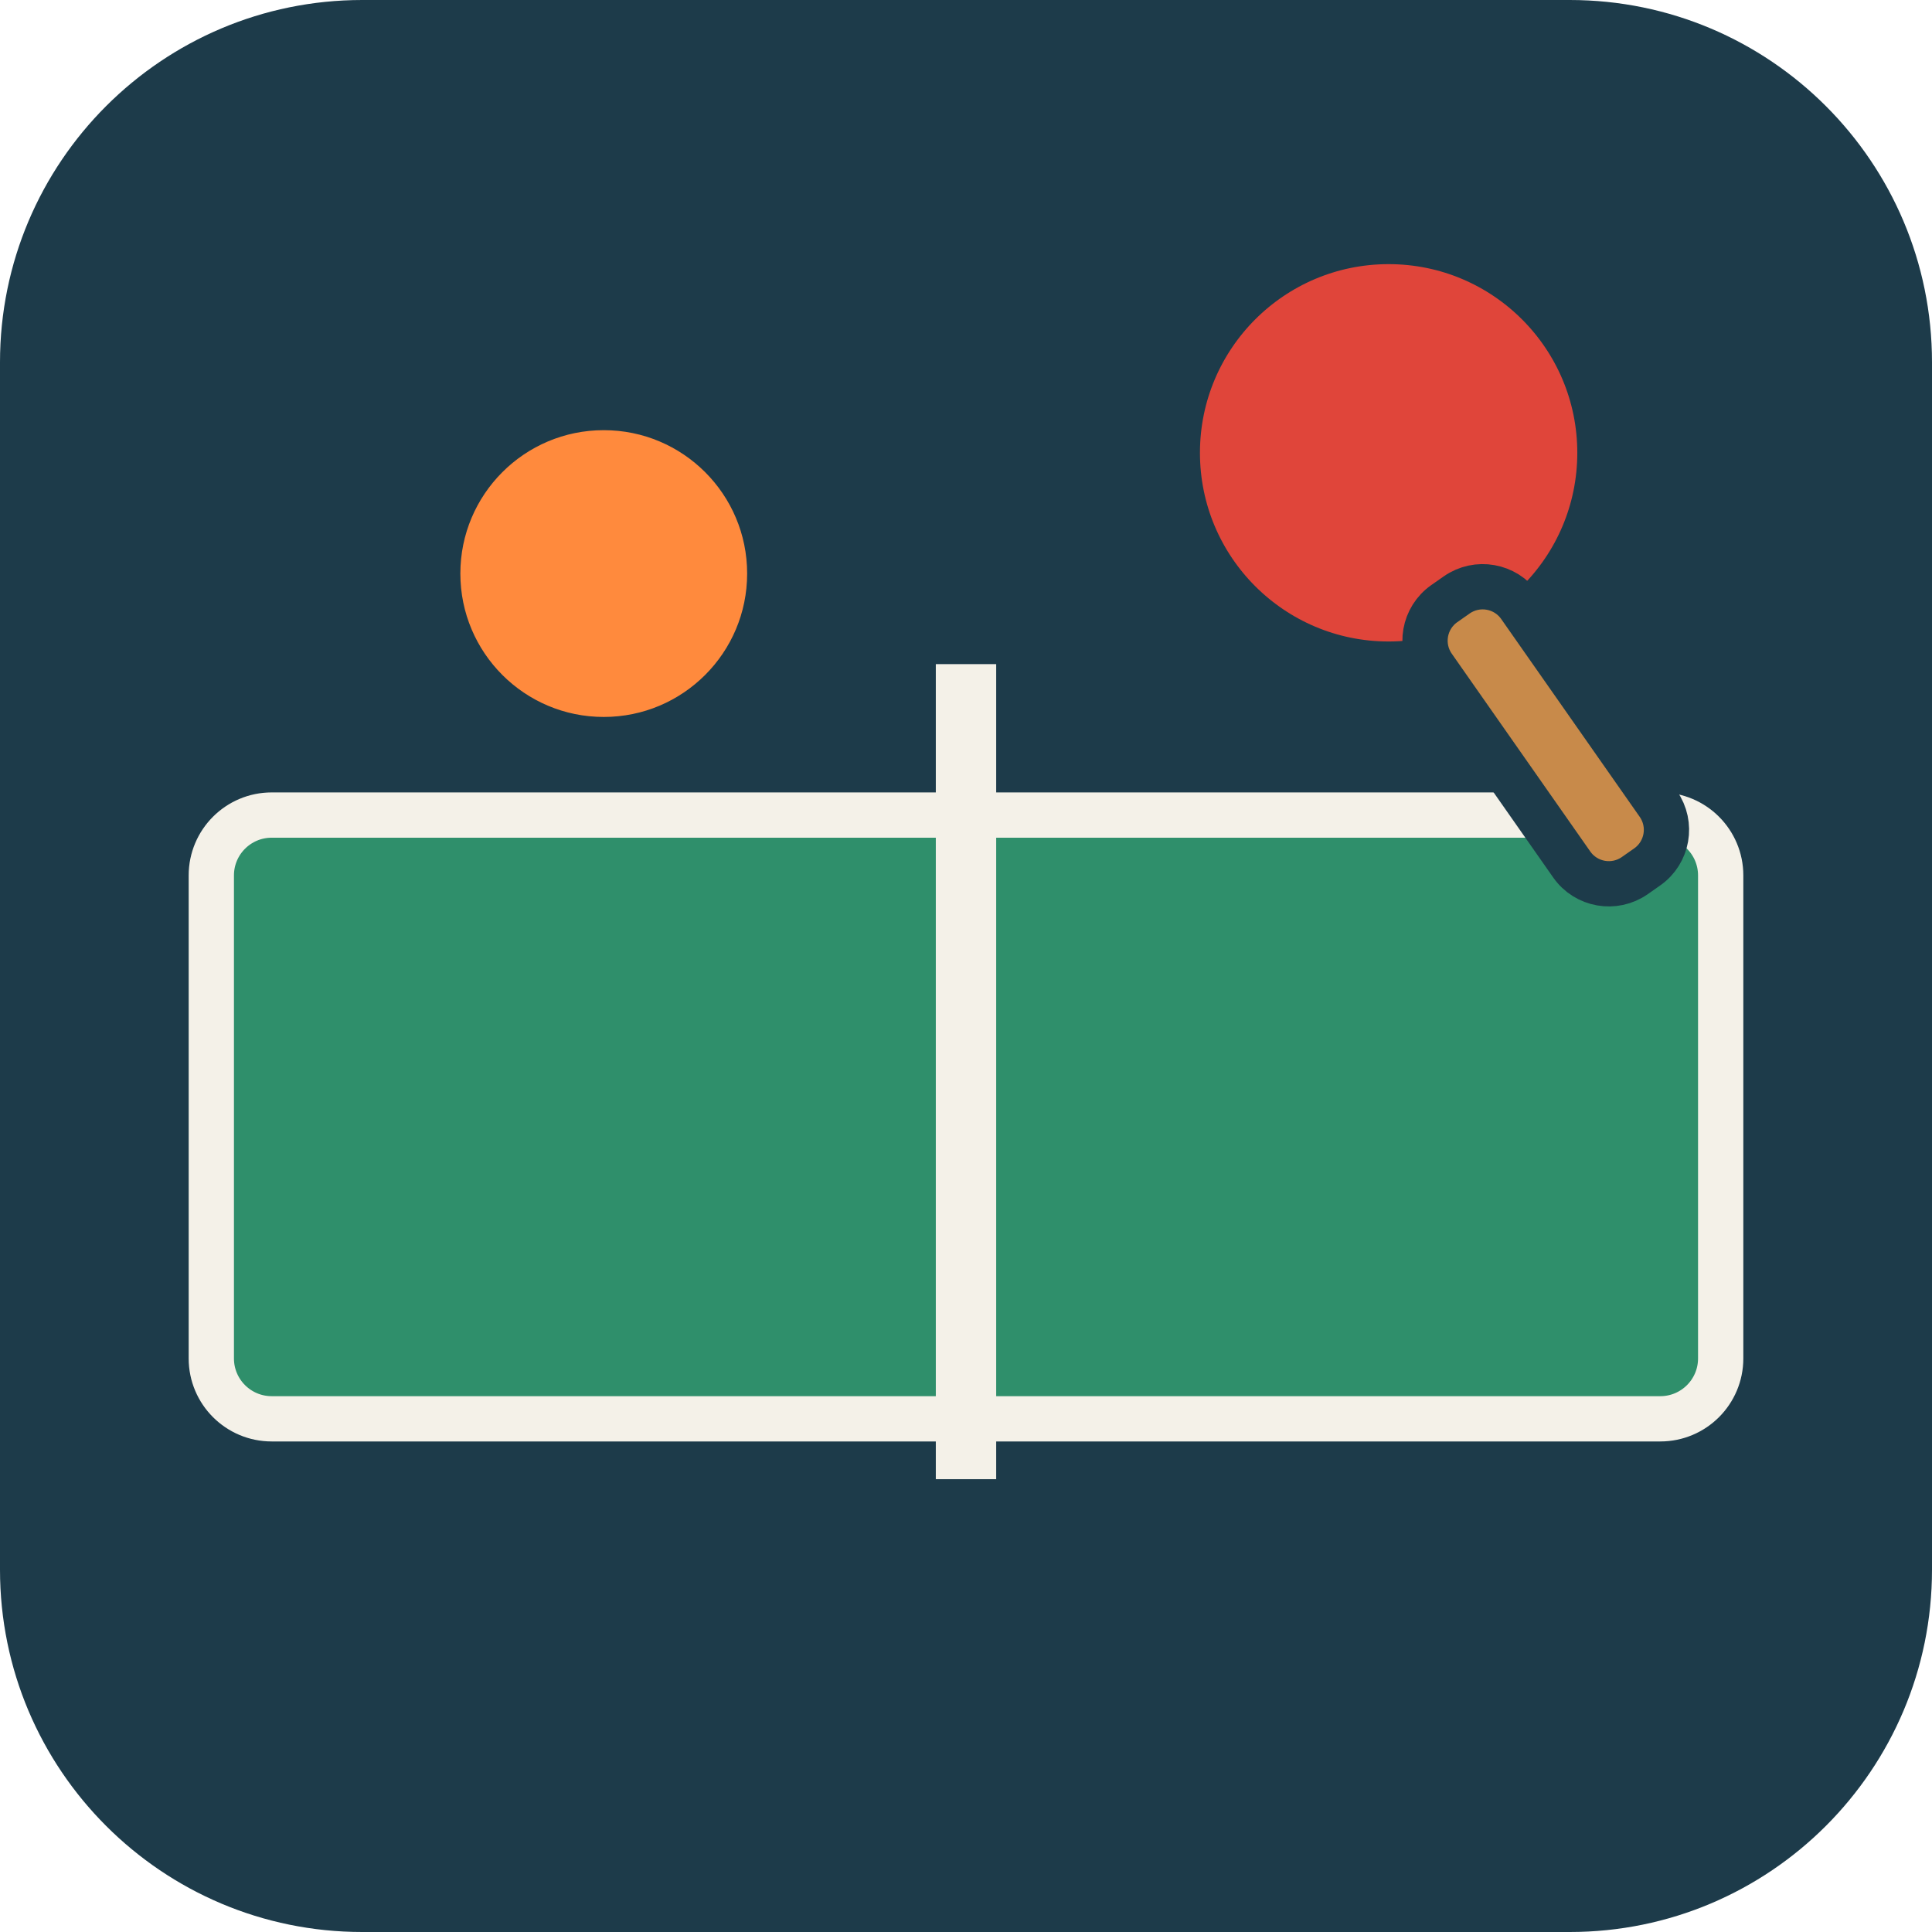
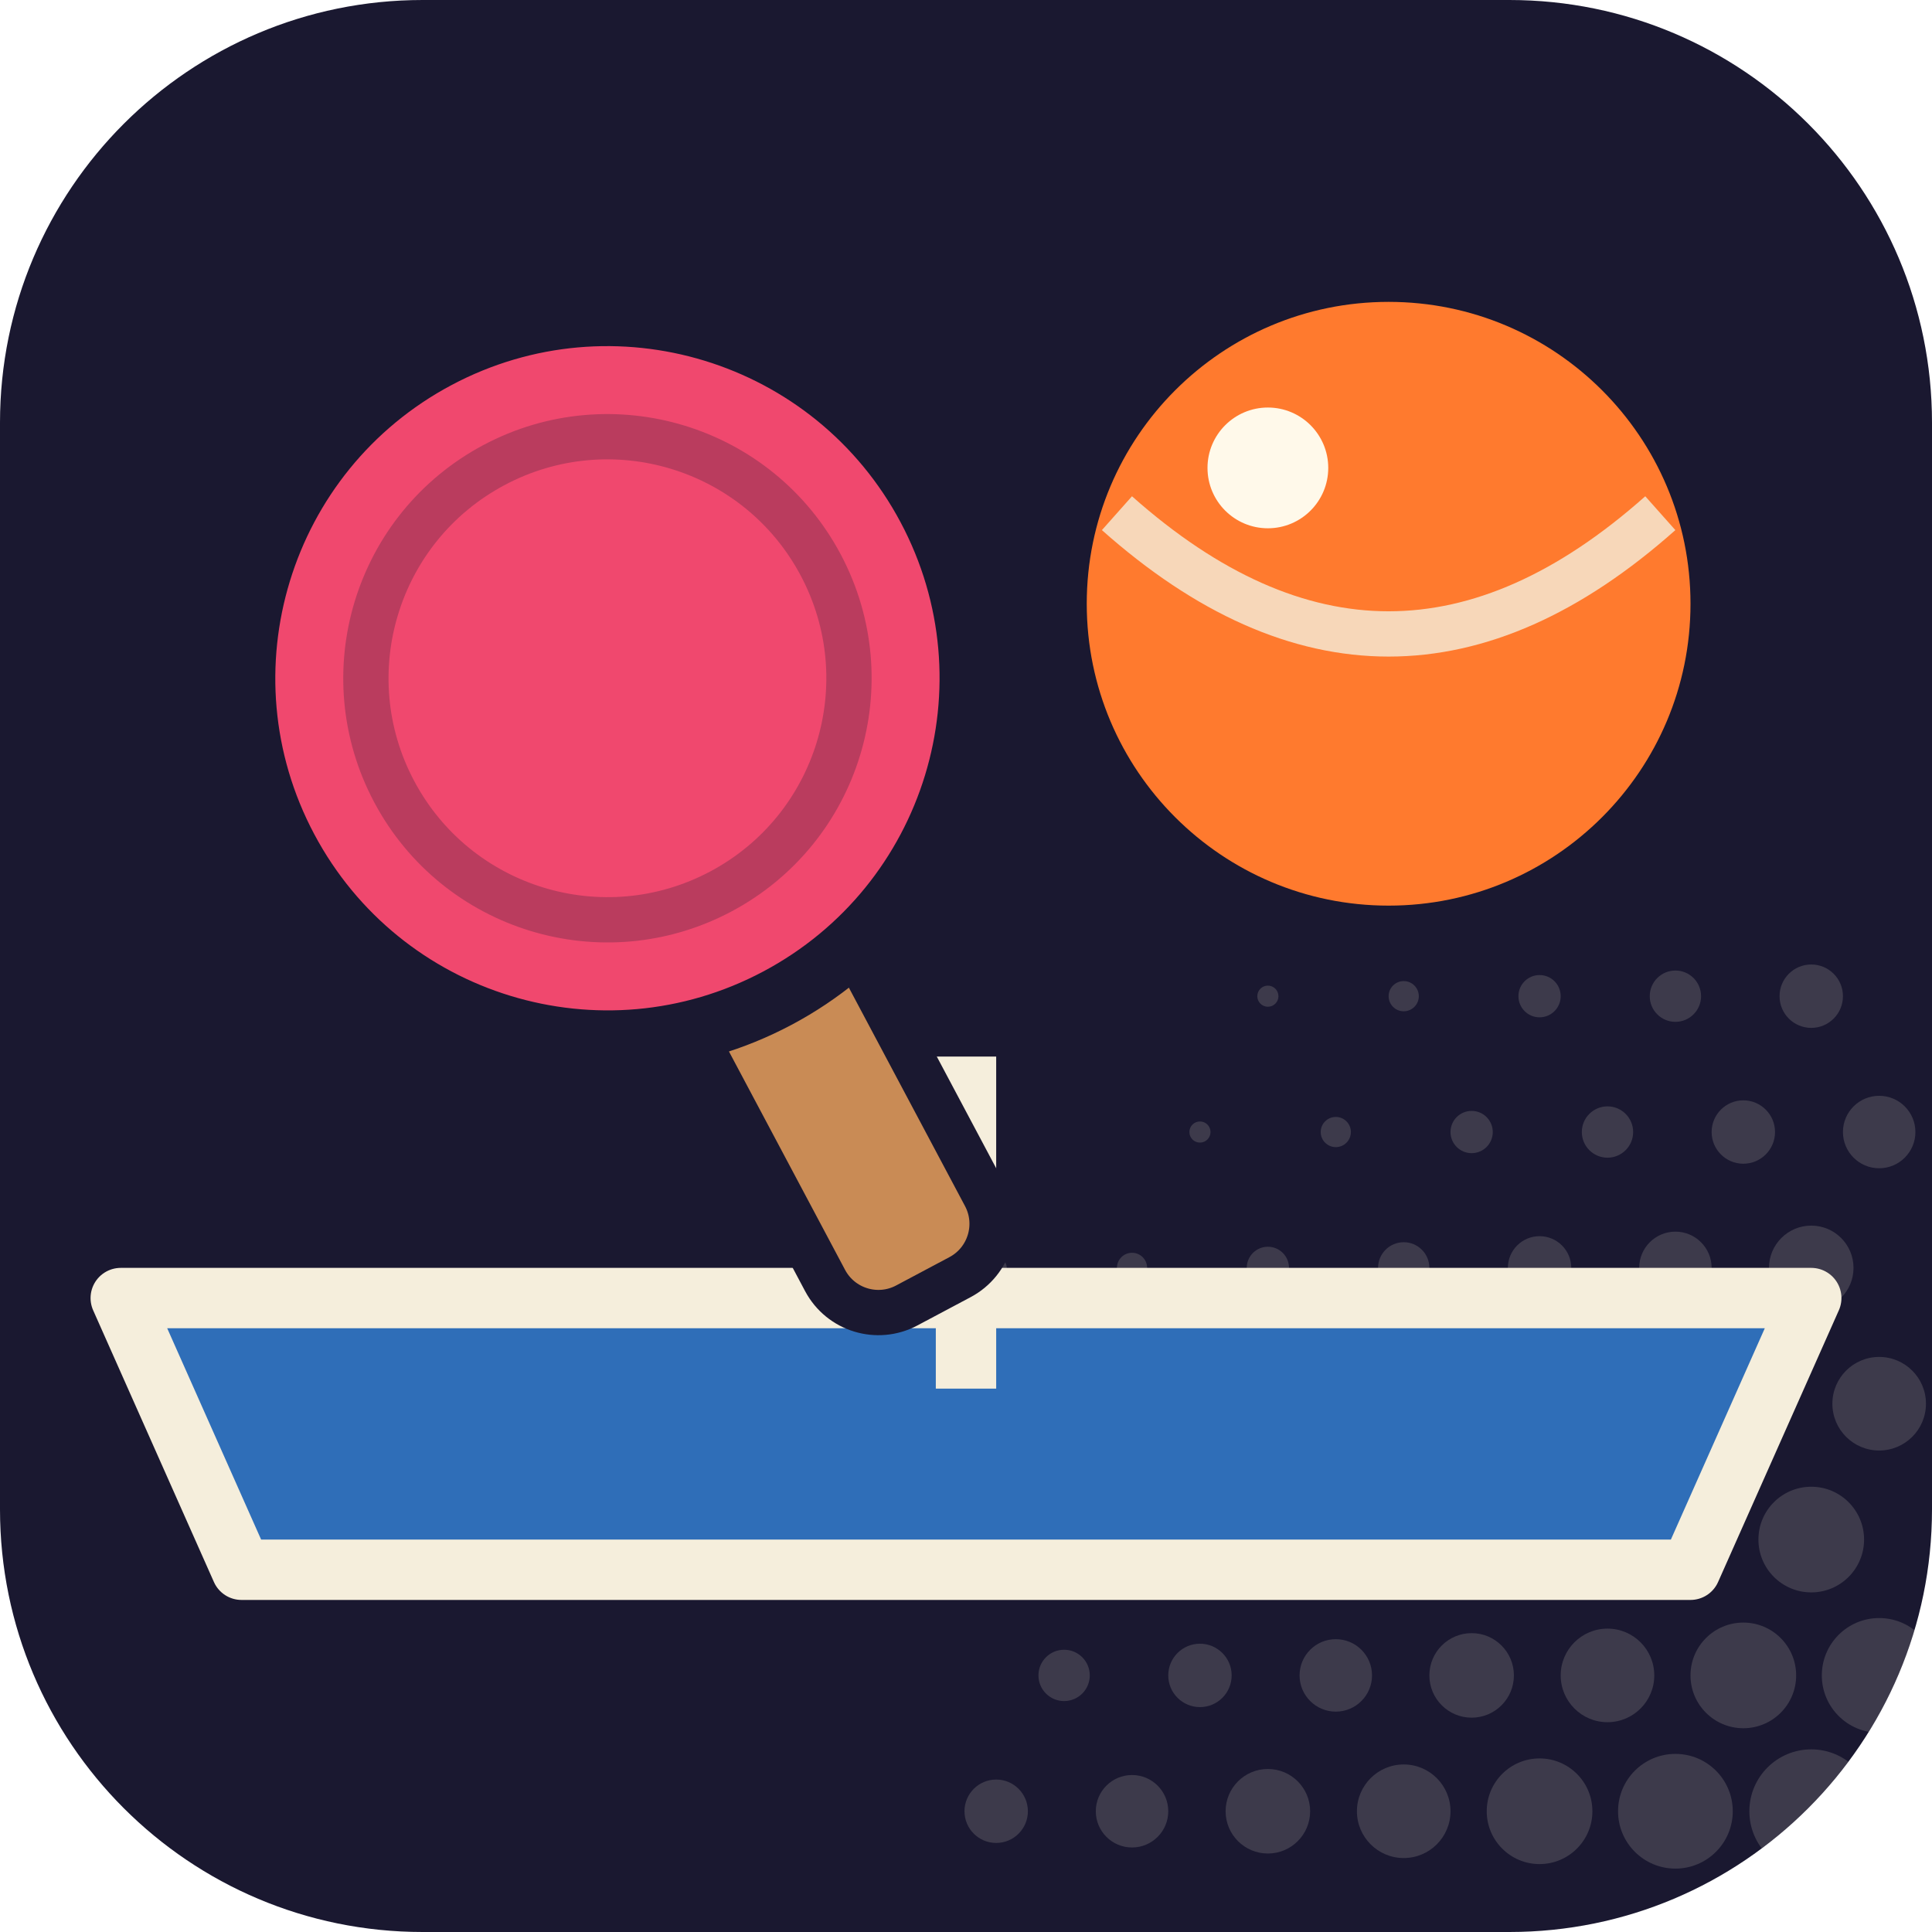
<svg xmlns="http://www.w3.org/2000/svg" width="128" height="128" viewBox="0 0 128 128">
-   <rect width="128" height="128" rx="24" fill="#1d3b4a" />
-   <rect x="14" y="54" width="100" height="40" rx="4" fill="#2f8f6b" stroke="#f4f1e8" stroke-width="3" />
-   <rect x="62" y="44" width="4" height="54" fill="#f4f1e8" />
-   <circle cx="40" cy="38" r="11" fill="#ff8a3d" stroke="#1d3b4a" stroke-width="3" />
-   <circle cx="92" cy="30" r="14" fill="#e0453a" stroke="#1d3b4a" stroke-width="3" />
-   <rect x="99" y="38" width="7" height="22" rx="3" transform="rotate(-35 102 49)" fill="#c88a4a" stroke="#1d3b4a" stroke-width="3" />
+   <defs>
+     <clipPath id="plate">
+       <rect width="128" height="128" rx="28" />
+     </clipPath>
+   </defs>
+   <rect width="128" height="128" rx="28" fill="#1a1830" />
+   <g clip-path="url(#plate)">
+     <circle cx="84" cy="66" r="0.7" fill="#f5eedc" fill-opacity="0.16" />
+     <circle cx="93" cy="66" r="1" fill="#f5eedc" fill-opacity="0.16" />
+     <circle cx="102" cy="66" r="1.4" fill="#f5eedc" fill-opacity="0.16" />
+     <circle cx="111" cy="66" r="1.7" fill="#f5eedc" fill-opacity="0.16" />
+     <circle cx="120" cy="66" r="2.1" fill="#f5eedc" fill-opacity="0.16" />
+     <circle cx="79.5" cy="75" r="0.7" fill="#f5eedc" fill-opacity="0.16" />
+     <circle cx="88.5" cy="75" r="1" fill="#f5eedc" fill-opacity="0.16" />
+     <circle cx="97.5" cy="75" r="1.4" fill="#f5eedc" fill-opacity="0.16" />
+     <circle cx="106.5" cy="75" r="1.7" fill="#f5eedc" fill-opacity="0.16" />
+     <circle cx="115.5" cy="75" r="2.1" fill="#f5eedc" fill-opacity="0.16" />
+     <circle cx="124.5" cy="75" r="2.4" fill="#f5eedc" fill-opacity="0.16" />
+     <circle cx="66" cy="84" r="0.7" fill="#f5eedc" fill-opacity="0.16" />
+     <circle cx="75" cy="84" r="1" fill="#f5eedc" fill-opacity="0.16" />
+     <circle cx="84" cy="84" r="1.4" fill="#f5eedc" fill-opacity="0.16" />
+     <circle cx="93" cy="84" r="1.7" fill="#f5eedc" fill-opacity="0.16" />
+     <circle cx="102" cy="84" r="2.1" fill="#f5eedc" fill-opacity="0.16" />
+     <circle cx="111" cy="84" r="2.4" fill="#f5eedc" fill-opacity="0.16" />
+     <circle cx="120" cy="84" r="2.8" fill="#f5eedc" fill-opacity="0.16" />
+     <circle cx="70.5" cy="93" r="1" fill="#f5eedc" fill-opacity="0.16" />
+     <circle cx="79.5" cy="93" r="1.4" fill="#f5eedc" fill-opacity="0.16" />
+     <circle cx="88.5" cy="93" r="1.7" fill="#f5eedc" fill-opacity="0.16" />
+     <circle cx="97.5" cy="93" r="2.1" fill="#f5eedc" fill-opacity="0.16" />
+     <circle cx="106.5" cy="93" r="2.4" fill="#f5eedc" fill-opacity="0.16" />
+     <circle cx="115.5" cy="93" r="2.8" fill="#f5eedc" fill-opacity="0.16" />
+     <circle cx="124.5" cy="93" r="3.1" fill="#f5eedc" fill-opacity="0.16" />
+     <circle cx="66" cy="102" r="1.4" fill="#f5eedc" fill-opacity="0.16" />
+     <circle cx="75" cy="102" r="1.7" fill="#f5eedc" fill-opacity="0.16" />
+     <circle cx="84" cy="102" r="2.1" fill="#f5eedc" fill-opacity="0.16" />
+     <circle cx="93" cy="102" r="2.4" fill="#f5eedc" fill-opacity="0.16" />
+     <circle cx="102" cy="102" r="2.8" fill="#f5eedc" fill-opacity="0.16" />
+     <circle cx="111" cy="102" r="3.1" fill="#f5eedc" fill-opacity="0.16" />
+     <circle cx="120" cy="102" r="3.5" fill="#f5eedc" fill-opacity="0.16" />
+     <circle cx="70.5" cy="111" r="1.7" fill="#f5eedc" fill-opacity="0.16" />
+     <circle cx="79.5" cy="111" r="2.1" fill="#f5eedc" fill-opacity="0.16" />
+     <circle cx="88.5" cy="111" r="2.4" fill="#f5eedc" fill-opacity="0.16" />
+     <circle cx="97.5" cy="111" r="2.8" fill="#f5eedc" fill-opacity="0.16" />
+     <circle cx="106.5" cy="111" r="3.1" fill="#f5eedc" fill-opacity="0.16" />
+     <circle cx="115.5" cy="111" r="3.5" fill="#f5eedc" fill-opacity="0.16" />
+     <circle cx="124.5" cy="111" r="3.8" fill="#f5eedc" fill-opacity="0.16" />
+     <circle cx="66" cy="120" r="2.1" fill="#f5eedc" fill-opacity="0.16" />
+     <circle cx="75" cy="120" r="2.4" fill="#f5eedc" fill-opacity="0.16" />
+     <circle cx="84" cy="120" r="2.8" fill="#f5eedc" fill-opacity="0.16" />
+     <circle cx="93" cy="120" r="3.1" fill="#f5eedc" fill-opacity="0.16" />
+     <circle cx="102" cy="120" r="3.5" fill="#f5eedc" fill-opacity="0.16" />
+     <circle cx="111" cy="120" r="3.8" fill="#f5eedc" fill-opacity="0.16" />
+     <circle cx="120" cy="120" r="4.1" fill="#f5eedc" fill-opacity="0.16" />
+   </g>
+   <path d="M8 86 L120 86 L112 104 L16 104 Z" fill="#2f6eb8" stroke="#f5eedc" stroke-width="4" stroke-linejoin="round" />
+   <rect x="62" y="70" width="4" height="22" fill="#f5eedc" />
+   <g transform="rotate(-28 44 52)">
+     <rect x="38" y="60" width="12" height="30" rx="4" fill="#c98b55" stroke="#1a1830" stroke-width="3" />
+     <circle cx="44" cy="44" r="24" fill="#f0486e" stroke="#1a1830" stroke-width="4" />
+     <circle cx="44" cy="44" r="16" fill="none" stroke="#1a1830" stroke-opacity="0.25" stroke-width="3" />
+   </g>
+   <circle cx="92" cy="40" r="22" fill="#ff7a2e" stroke="#1a1830" stroke-width="4" />
+   <path d="M74 34 Q92 50 110 34" fill="none" stroke="#f5eedc" stroke-width="3" stroke-opacity="0.8" />
+   <circle cx="84" cy="31" r="4" fill="#fff9ea" />
</svg>
